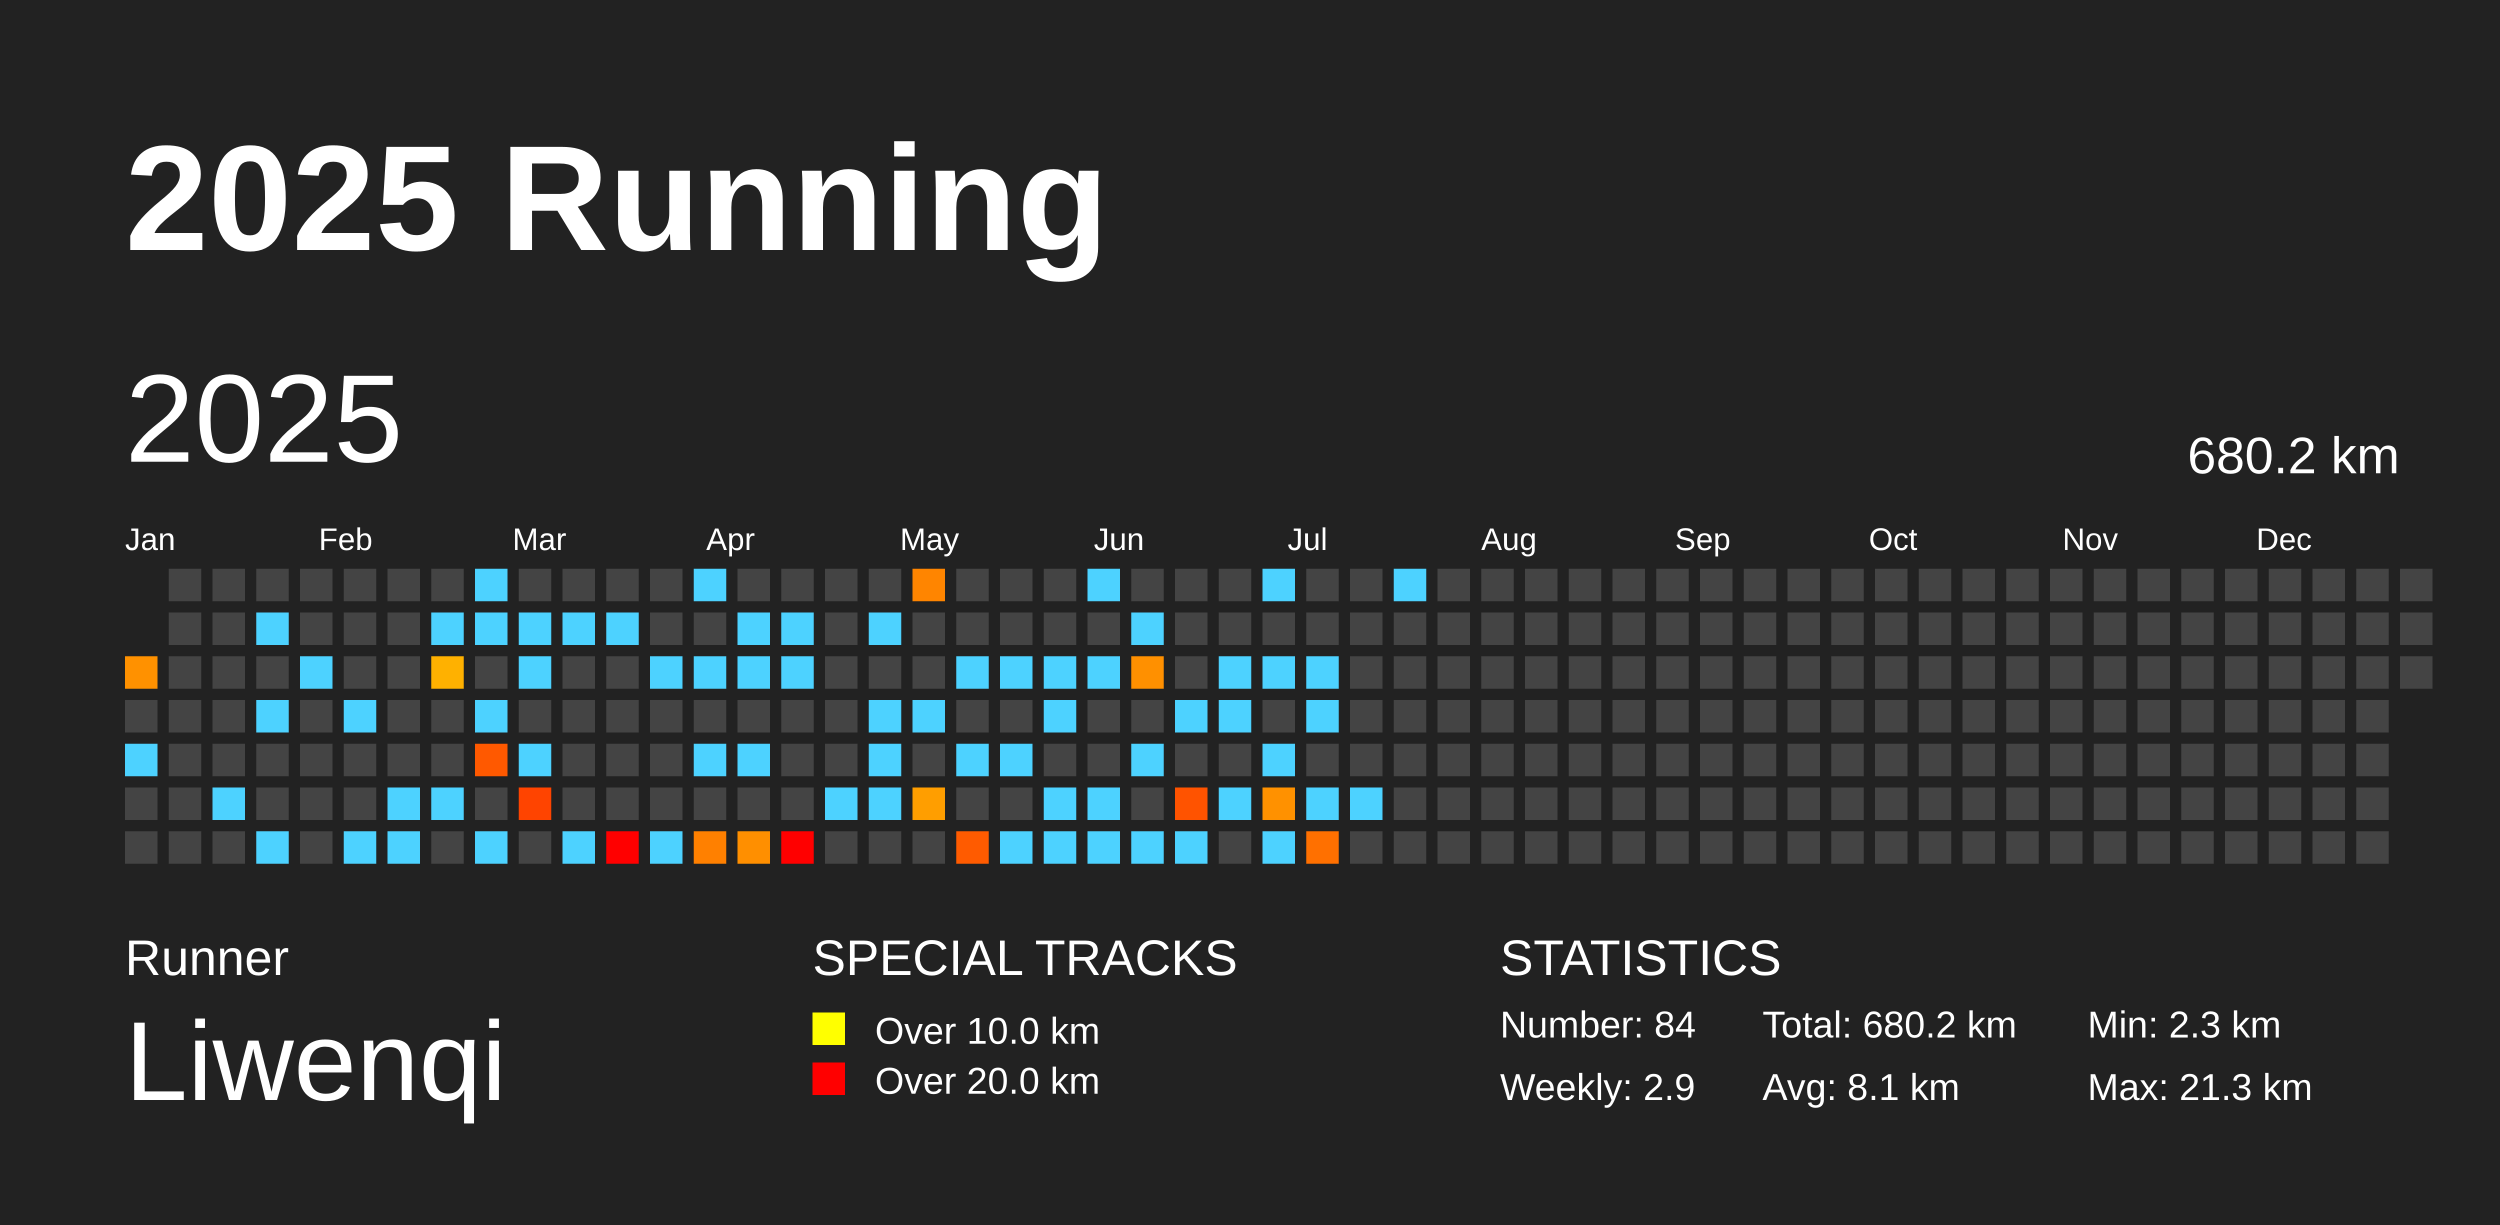
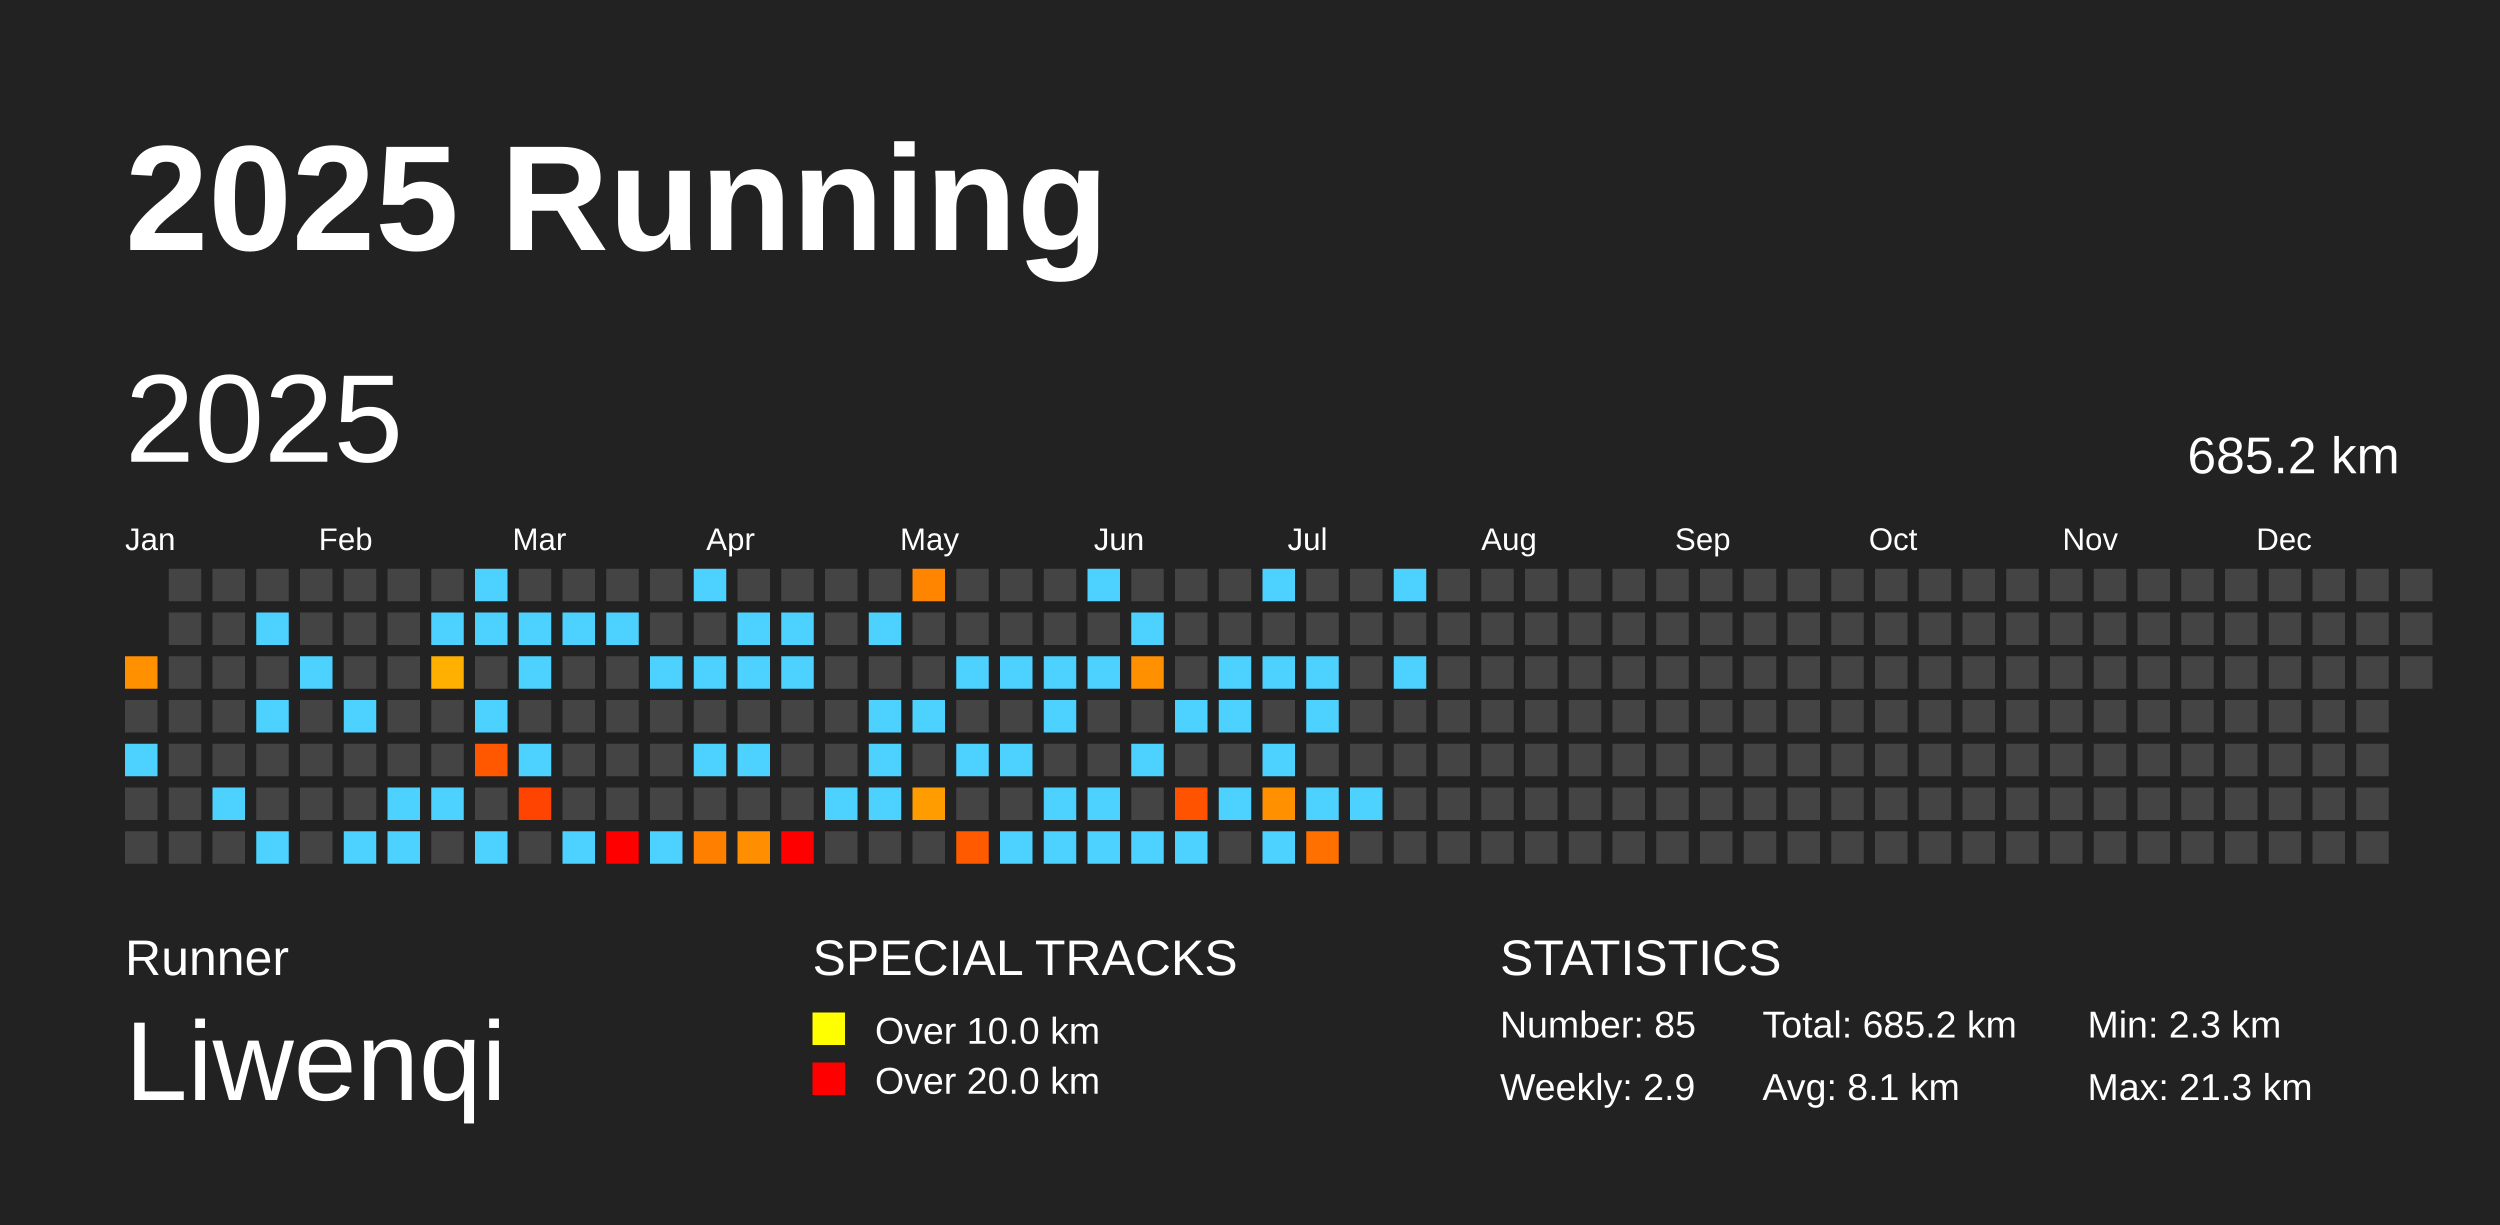
<svg xmlns="http://www.w3.org/2000/svg" baseProfile="full" height="98mm" version="1.1" viewBox="0,0,200,98" width="200mm">
  <defs />
  <rect fill="#222222" height="98" width="200" x="0" y="0" />
  <text fill="#FFFFFF" style="font-size:12px; font-family:Arial; font-weight:bold;" x="10" y="20">2025 Running</text>
  <text fill="#FFFFFF" style="font-size:4px; font-family:Arial" x="10" y="78">Runner</text>
  <text fill="#FFFFFF" style="font-size:9px; font-family:Arial" x="10" y="88">Liwenqi</text>
  <text fill="#FFFFFF" style="font-size:4px; font-family:Arial" x="65" y="78">SPECIAL TRACKS</text>
  <rect fill="yellow" height="2.6" width="2.6" x="65" y="81" />
  <text fill="#FFFFFF" style="font-size:3px; font-family:Arial" x="70" y="83.5">Over 10.0 km</text>
  <rect fill="red" height="2.6" width="2.6" x="65" y="85" />
  <text fill="#FFFFFF" style="font-size:3px; font-family:Arial" x="70" y="87.5">Over 20.0 km</text>
  <text fill="#FFFFFF" style="font-size:4px; font-family:Arial" x="120" y="78">STATISTICS</text>
-   <text fill="#FFFFFF" style="font-size:3px; font-family:Arial" x="120" y="83">Number: 84</text>
+   <text fill="#FFFFFF" style="font-size:3px; font-family:Arial" x="120" y="83">Number: 85</text>
  <text fill="#FFFFFF" style="font-size:3px; font-family:Arial" x="120" y="88">Weekly: 2.9</text>
-   <text fill="#FFFFFF" style="font-size:3px; font-family:Arial" x="141" y="83">Total: 680.2 km</text>
+   <text fill="#FFFFFF" style="font-size:3px; font-family:Arial" x="141" y="83">Total: 685.2 km</text>
  <text fill="#FFFFFF" style="font-size:3px; font-family:Arial" x="141" y="88">Avg: 8.1 km</text>
  <text fill="#FFFFFF" style="font-size:3px; font-family:Arial" x="167" y="83">Min: 2.3 km</text>
  <text fill="#FFFFFF" style="font-size:3px; font-family:Arial" x="167" y="88">Max: 21.3 km</text>
  <text dominant-baseline="hanging" fill="#FFFFFF" style="font-size:10.0px; font-family:Arial;" x="10" y="30">2025</text>
-   <text dominant-baseline="hanging" fill="#FFFFFF" style="font-size:4.125px; font-family:Arial;" x="175" y="35">680.2 km</text>
+   <text dominant-baseline="hanging" fill="#FFFFFF" style="font-size:4.125px; font-family:Arial;" x="175" y="35">685.2 km</text>
  <text fill="#FFFFFF" style="font-size:2.5px; font-family:Arial" x="10.0" y="44">Jan</text>
  <text fill="#FFFFFF" style="font-size:2.5px; font-family:Arial" x="25.5" y="44">Feb</text>
  <text fill="#FFFFFF" style="font-size:2.5px; font-family:Arial" x="41.0" y="44">Mar</text>
  <text fill="#FFFFFF" style="font-size:2.5px; font-family:Arial" x="56.5" y="44">Apr</text>
  <text fill="#FFFFFF" style="font-size:2.5px; font-family:Arial" x="72.0" y="44">May</text>
  <text fill="#FFFFFF" style="font-size:2.5px; font-family:Arial" x="87.5" y="44">Jun</text>
  <text fill="#FFFFFF" style="font-size:2.5px; font-family:Arial" x="103.0" y="44">Jul</text>
  <text fill="#FFFFFF" style="font-size:2.5px; font-family:Arial" x="118.5" y="44">Aug</text>
  <text fill="#FFFFFF" style="font-size:2.5px; font-family:Arial" x="134.0" y="44">Sep</text>
  <text fill="#FFFFFF" style="font-size:2.5px; font-family:Arial" x="149.5" y="44">Oct</text>
  <text fill="#FFFFFF" style="font-size:2.5px; font-family:Arial" x="165.0" y="44">Nov</text>
  <text fill="#FFFFFF" style="font-size:2.5px; font-family:Arial" x="180.5" y="44">Dec</text>
-   <rect fill="#ff9100" height="2.6" width="2.6" x="10.0" y="52.5" />
+   <rect fill="#ff9000" height="2.6" width="2.6" x="10.0" y="52.5" />
  <rect fill="#444444" height="2.6" width="2.6" x="10.0" y="56.0" />
  <rect fill="#4dd2ff" height="2.6" width="2.6" x="10.0" y="59.5" />
  <rect fill="#444444" height="2.6" width="2.6" x="10.0" y="63.0" />
  <rect fill="#444444" height="2.6" width="2.6" x="10.0" y="66.5" />
  <rect fill="#444444" height="2.6" width="2.6" x="13.5" y="45.5" />
  <rect fill="#444444" height="2.6" width="2.6" x="13.5" y="49.0" />
  <rect fill="#444444" height="2.6" width="2.6" x="13.5" y="52.5" />
  <rect fill="#444444" height="2.6" width="2.6" x="13.5" y="56.0" />
  <rect fill="#444444" height="2.6" width="2.6" x="13.5" y="59.5" />
  <rect fill="#444444" height="2.6" width="2.6" x="13.5" y="63.0" />
  <rect fill="#444444" height="2.6" width="2.6" x="13.5" y="66.5" />
  <rect fill="#444444" height="2.6" width="2.6" x="17.0" y="45.5" />
  <rect fill="#444444" height="2.6" width="2.6" x="17.0" y="49.0" />
  <rect fill="#444444" height="2.6" width="2.6" x="17.0" y="52.5" />
  <rect fill="#444444" height="2.6" width="2.6" x="17.0" y="56.0" />
  <rect fill="#444444" height="2.6" width="2.6" x="17.0" y="59.5" />
  <rect fill="#4dd2ff" height="2.6" width="2.6" x="17.0" y="63.0" />
  <rect fill="#444444" height="2.6" width="2.6" x="17.0" y="66.5" />
  <rect fill="#444444" height="2.6" width="2.6" x="20.5" y="45.5" />
  <rect fill="#4dd2ff" height="2.6" width="2.6" x="20.5" y="49.0" />
  <rect fill="#444444" height="2.6" width="2.6" x="20.5" y="52.5" />
  <rect fill="#4dd2ff" height="2.6" width="2.6" x="20.5" y="56.0" />
  <rect fill="#444444" height="2.6" width="2.6" x="20.5" y="59.5" />
  <rect fill="#444444" height="2.6" width="2.6" x="20.5" y="63.0" />
  <rect fill="#4dd2ff" height="2.6" width="2.6" x="20.5" y="66.5" />
  <rect fill="#444444" height="2.6" width="2.6" x="24.0" y="45.5" />
  <rect fill="#444444" height="2.6" width="2.6" x="24.0" y="49.0" />
  <rect fill="#4dd2ff" height="2.6" width="2.6" x="24.0" y="52.5" />
  <rect fill="#444444" height="2.6" width="2.6" x="24.0" y="56.0" />
  <rect fill="#444444" height="2.6" width="2.6" x="24.0" y="59.5" />
  <rect fill="#444444" height="2.6" width="2.6" x="24.0" y="63.0" />
  <rect fill="#444444" height="2.6" width="2.6" x="24.0" y="66.5" />
  <rect fill="#444444" height="2.6" width="2.6" x="27.5" y="45.5" />
  <rect fill="#444444" height="2.6" width="2.6" x="27.5" y="49.0" />
  <rect fill="#444444" height="2.6" width="2.6" x="27.5" y="52.5" />
  <rect fill="#4dd2ff" height="2.6" width="2.6" x="27.5" y="56.0" />
  <rect fill="#444444" height="2.6" width="2.6" x="27.5" y="59.5" />
  <rect fill="#444444" height="2.6" width="2.6" x="27.5" y="63.0" />
  <rect fill="#4dd2ff" height="2.6" width="2.6" x="27.5" y="66.5" />
  <rect fill="#444444" height="2.6" width="2.6" x="31.0" y="45.5" />
  <rect fill="#444444" height="2.6" width="2.6" x="31.0" y="49.0" />
  <rect fill="#444444" height="2.6" width="2.6" x="31.0" y="52.5" />
  <rect fill="#444444" height="2.6" width="2.6" x="31.0" y="56.0" />
  <rect fill="#444444" height="2.6" width="2.6" x="31.0" y="59.5" />
  <rect fill="#4dd2ff" height="2.6" width="2.6" x="31.0" y="63.0" />
  <rect fill="#4dd2ff" height="2.6" width="2.6" x="31.0" y="66.5" />
  <rect fill="#444444" height="2.6" width="2.6" x="34.5" y="45.5" />
  <rect fill="#4dd2ff" height="2.6" width="2.6" x="34.5" y="49.0" />
-   <rect fill="#ffb100" height="2.6" width="2.6" x="34.5" y="52.5" />
+   <rect fill="#ffb000" height="2.6" width="2.6" x="34.5" y="52.5" />
  <rect fill="#444444" height="2.6" width="2.6" x="34.5" y="56.0" />
  <rect fill="#444444" height="2.6" width="2.6" x="34.5" y="59.5" />
  <rect fill="#4dd2ff" height="2.6" width="2.6" x="34.5" y="63.0" />
  <rect fill="#444444" height="2.6" width="2.6" x="34.5" y="66.5" />
  <rect fill="#4dd2ff" height="2.6" width="2.6" x="38.0" y="45.5" />
  <rect fill="#4dd2ff" height="2.6" width="2.6" x="38.0" y="49.0" />
  <rect fill="#444444" height="2.6" width="2.6" x="38.0" y="52.5" />
  <rect fill="#4dd2ff" height="2.6" width="2.6" x="38.0" y="56.0" />
-   <rect fill="#ff5900" height="2.6" width="2.6" x="38.0" y="59.5" />
+   <rect fill="#ff5800" height="2.6" width="2.6" x="38.0" y="59.5" />
  <rect fill="#444444" height="2.6" width="2.6" x="38.0" y="63.0" />
  <rect fill="#4dd2ff" height="2.6" width="2.6" x="38.0" y="66.5" />
  <rect fill="#444444" height="2.6" width="2.6" x="41.5" y="45.5" />
  <rect fill="#4dd2ff" height="2.6" width="2.6" x="41.5" y="49.0" />
  <rect fill="#4dd2ff" height="2.6" width="2.6" x="41.5" y="52.5" />
  <rect fill="#444444" height="2.6" width="2.6" x="41.5" y="56.0" />
  <rect fill="#4dd2ff" height="2.6" width="2.6" x="41.5" y="59.5" />
-   <rect fill="#ff4400" height="2.6" width="2.6" x="41.5" y="63.0" />
+   <rect fill="#ff4300" height="2.6" width="2.6" x="41.5" y="63.0" />
  <rect fill="#444444" height="2.6" width="2.6" x="41.5" y="66.5" />
  <rect fill="#444444" height="2.6" width="2.6" x="45.0" y="45.5" />
  <rect fill="#4dd2ff" height="2.6" width="2.6" x="45.0" y="49.0" />
  <rect fill="#444444" height="2.6" width="2.6" x="45.0" y="52.5" />
  <rect fill="#444444" height="2.6" width="2.6" x="45.0" y="56.0" />
  <rect fill="#444444" height="2.6" width="2.6" x="45.0" y="59.5" />
  <rect fill="#444444" height="2.6" width="2.6" x="45.0" y="63.0" />
  <rect fill="#4dd2ff" height="2.6" width="2.6" x="45.0" y="66.5" />
  <rect fill="#444444" height="2.6" width="2.6" x="48.5" y="45.5" />
  <rect fill="#4dd2ff" height="2.6" width="2.6" x="48.5" y="49.0" />
  <rect fill="#444444" height="2.6" width="2.6" x="48.5" y="52.5" />
  <rect fill="#444444" height="2.6" width="2.6" x="48.5" y="56.0" />
  <rect fill="#444444" height="2.6" width="2.6" x="48.5" y="59.5" />
  <rect fill="#444444" height="2.6" width="2.6" x="48.5" y="63.0" />
  <rect fill="red" height="2.6" width="2.6" x="48.5" y="66.5" />
  <rect fill="#444444" height="2.6" width="2.6" x="52.0" y="45.5" />
  <rect fill="#444444" height="2.6" width="2.6" x="52.0" y="49.0" />
  <rect fill="#4dd2ff" height="2.6" width="2.6" x="52.0" y="52.5" />
  <rect fill="#444444" height="2.6" width="2.6" x="52.0" y="56.0" />
  <rect fill="#444444" height="2.6" width="2.6" x="52.0" y="59.5" />
  <rect fill="#444444" height="2.6" width="2.6" x="52.0" y="63.0" />
  <rect fill="#4dd2ff" height="2.6" width="2.6" x="52.0" y="66.5" />
  <rect fill="#4dd2ff" height="2.6" width="2.6" x="55.5" y="45.5" />
  <rect fill="#444444" height="2.6" width="2.6" x="55.5" y="49.0" />
  <rect fill="#4dd2ff" height="2.6" width="2.6" x="55.5" y="52.5" />
  <rect fill="#444444" height="2.6" width="2.6" x="55.5" y="56.0" />
  <rect fill="#4dd2ff" height="2.6" width="2.6" x="55.5" y="59.5" />
  <rect fill="#444444" height="2.6" width="2.6" x="55.5" y="63.0" />
-   <rect fill="#ff8000" height="2.6" width="2.6" x="55.5" y="66.5" />
+   <rect fill="#ff7f00" height="2.6" width="2.6" x="55.5" y="66.5" />
  <rect fill="#444444" height="2.6" width="2.6" x="59.0" y="45.5" />
  <rect fill="#4dd2ff" height="2.6" width="2.6" x="59.0" y="49.0" />
  <rect fill="#4dd2ff" height="2.6" width="2.6" x="59.0" y="52.5" />
  <rect fill="#444444" height="2.6" width="2.6" x="59.0" y="56.0" />
  <rect fill="#4dd2ff" height="2.6" width="2.6" x="59.0" y="59.5" />
  <rect fill="#444444" height="2.6" width="2.6" x="59.0" y="63.0" />
-   <rect fill="#ff8f00" height="2.6" width="2.6" x="59.0" y="66.5" />
+   <rect fill="#ff8e00" height="2.6" width="2.6" x="59.0" y="66.5" />
  <rect fill="#444444" height="2.6" width="2.6" x="62.5" y="45.5" />
  <rect fill="#4dd2ff" height="2.6" width="2.6" x="62.5" y="49.0" />
  <rect fill="#4dd2ff" height="2.6" width="2.6" x="62.5" y="52.5" />
  <rect fill="#444444" height="2.6" width="2.6" x="62.5" y="56.0" />
  <rect fill="#444444" height="2.6" width="2.6" x="62.5" y="59.5" />
  <rect fill="#444444" height="2.6" width="2.6" x="62.5" y="63.0" />
  <rect fill="red" height="2.6" width="2.6" x="62.5" y="66.5" />
  <rect fill="#444444" height="2.6" width="2.6" x="66.0" y="45.5" />
  <rect fill="#444444" height="2.6" width="2.6" x="66.0" y="49.0" />
  <rect fill="#444444" height="2.6" width="2.6" x="66.0" y="52.5" />
  <rect fill="#444444" height="2.6" width="2.6" x="66.0" y="56.0" />
  <rect fill="#444444" height="2.6" width="2.6" x="66.0" y="59.5" />
  <rect fill="#4dd2ff" height="2.6" width="2.6" x="66.0" y="63.0" />
  <rect fill="#444444" height="2.6" width="2.6" x="66.0" y="66.5" />
  <rect fill="#444444" height="2.6" width="2.6" x="69.5" y="45.5" />
  <rect fill="#4dd2ff" height="2.6" width="2.6" x="69.5" y="49.0" />
  <rect fill="#444444" height="2.6" width="2.6" x="69.5" y="52.5" />
  <rect fill="#4dd2ff" height="2.6" width="2.6" x="69.5" y="56.0" />
  <rect fill="#4dd2ff" height="2.6" width="2.6" x="69.5" y="59.5" />
  <rect fill="#4dd2ff" height="2.6" width="2.6" x="69.5" y="63.0" />
  <rect fill="#444444" height="2.6" width="2.6" x="69.5" y="66.5" />
-   <rect fill="#ff8500" height="2.6" width="2.6" x="73.0" y="45.5" />
+   <rect fill="#ff8400" height="2.6" width="2.6" x="73.0" y="45.5" />
  <rect fill="#444444" height="2.6" width="2.6" x="73.0" y="49.0" />
  <rect fill="#444444" height="2.6" width="2.6" x="73.0" y="52.5" />
  <rect fill="#4dd2ff" height="2.6" width="2.6" x="73.0" y="56.0" />
  <rect fill="#444444" height="2.6" width="2.6" x="73.0" y="59.5" />
-   <rect fill="#ff9e00" height="2.6" width="2.6" x="73.0" y="63.0" />
+   <rect fill="#ff9d00" height="2.6" width="2.6" x="73.0" y="63.0" />
  <rect fill="#444444" height="2.6" width="2.6" x="73.0" y="66.5" />
  <rect fill="#444444" height="2.6" width="2.6" x="76.5" y="45.5" />
  <rect fill="#444444" height="2.6" width="2.6" x="76.5" y="49.0" />
  <rect fill="#4dd2ff" height="2.6" width="2.6" x="76.5" y="52.5" />
  <rect fill="#444444" height="2.6" width="2.6" x="76.5" y="56.0" />
  <rect fill="#4dd2ff" height="2.6" width="2.6" x="76.5" y="59.5" />
  <rect fill="#444444" height="2.6" width="2.6" x="76.5" y="63.0" />
-   <rect fill="#ff5b00" height="2.6" width="2.6" x="76.5" y="66.5" />
+   <rect fill="#ff5a00" height="2.6" width="2.6" x="76.5" y="66.5" />
  <rect fill="#444444" height="2.6" width="2.6" x="80.0" y="45.5" />
  <rect fill="#444444" height="2.6" width="2.6" x="80.0" y="49.0" />
  <rect fill="#4dd2ff" height="2.6" width="2.6" x="80.0" y="52.5" />
  <rect fill="#444444" height="2.6" width="2.6" x="80.0" y="56.0" />
  <rect fill="#4dd2ff" height="2.6" width="2.6" x="80.0" y="59.5" />
  <rect fill="#444444" height="2.6" width="2.6" x="80.0" y="63.0" />
  <rect fill="#4dd2ff" height="2.6" width="2.6" x="80.0" y="66.5" />
  <rect fill="#444444" height="2.6" width="2.6" x="83.5" y="45.5" />
  <rect fill="#444444" height="2.6" width="2.6" x="83.5" y="49.0" />
  <rect fill="#4dd2ff" height="2.6" width="2.6" x="83.5" y="52.5" />
  <rect fill="#4dd2ff" height="2.6" width="2.6" x="83.5" y="56.0" />
  <rect fill="#444444" height="2.6" width="2.6" x="83.5" y="59.5" />
  <rect fill="#4dd2ff" height="2.6" width="2.6" x="83.5" y="63.0" />
  <rect fill="#4dd2ff" height="2.6" width="2.6" x="83.5" y="66.5" />
  <rect fill="#4dd2ff" height="2.6" width="2.6" x="87.0" y="45.5" />
  <rect fill="#444444" height="2.6" width="2.6" x="87.0" y="49.0" />
  <rect fill="#4dd2ff" height="2.6" width="2.6" x="87.0" y="52.5" />
  <rect fill="#444444" height="2.6" width="2.6" x="87.0" y="56.0" />
  <rect fill="#444444" height="2.6" width="2.6" x="87.0" y="59.5" />
  <rect fill="#4dd2ff" height="2.6" width="2.6" x="87.0" y="63.0" />
  <rect fill="#4dd2ff" height="2.6" width="2.6" x="87.0" y="66.5" />
  <rect fill="#444444" height="2.6" width="2.6" x="90.5" y="45.5" />
  <rect fill="#4dd2ff" height="2.6" width="2.6" x="90.5" y="49.0" />
  <rect fill="#ff9000" height="2.6" width="2.6" x="90.5" y="52.5" />
  <rect fill="#444444" height="2.6" width="2.6" x="90.5" y="56.0" />
  <rect fill="#4dd2ff" height="2.6" width="2.6" x="90.5" y="59.5" />
  <rect fill="#444444" height="2.6" width="2.6" x="90.5" y="63.0" />
  <rect fill="#4dd2ff" height="2.6" width="2.6" x="90.5" y="66.5" />
  <rect fill="#444444" height="2.6" width="2.6" x="94.0" y="45.5" />
  <rect fill="#444444" height="2.6" width="2.6" x="94.0" y="49.0" />
  <rect fill="#444444" height="2.6" width="2.6" x="94.0" y="52.5" />
  <rect fill="#4dd2ff" height="2.6" width="2.6" x="94.0" y="56.0" />
  <rect fill="#444444" height="2.6" width="2.6" x="94.0" y="59.5" />
  <rect fill="#ff5300" height="2.6" width="2.6" x="94.0" y="63.0" />
  <rect fill="#4dd2ff" height="2.6" width="2.6" x="94.0" y="66.5" />
  <rect fill="#444444" height="2.6" width="2.6" x="97.5" y="45.5" />
  <rect fill="#444444" height="2.6" width="2.6" x="97.5" y="49.0" />
  <rect fill="#4dd2ff" height="2.6" width="2.6" x="97.5" y="52.5" />
  <rect fill="#4dd2ff" height="2.6" width="2.6" x="97.5" y="56.0" />
  <rect fill="#444444" height="2.6" width="2.6" x="97.5" y="59.5" />
  <rect fill="#4dd2ff" height="2.6" width="2.6" x="97.5" y="63.0" />
  <rect fill="#444444" height="2.6" width="2.6" x="97.5" y="66.5" />
  <rect fill="#4dd2ff" height="2.6" width="2.6" x="101.0" y="45.5" />
  <rect fill="#444444" height="2.6" width="2.6" x="101.0" y="49.0" />
  <rect fill="#4dd2ff" height="2.6" width="2.6" x="101.0" y="52.5" />
  <rect fill="#444444" height="2.6" width="2.6" x="101.0" y="56.0" />
  <rect fill="#4dd2ff" height="2.6" width="2.6" x="101.0" y="59.5" />
-   <rect fill="#ff9100" height="2.6" width="2.6" x="101.0" y="63.0" />
+   <rect fill="#ff9000" height="2.6" width="2.6" x="101.0" y="63.0" />
  <rect fill="#4dd2ff" height="2.6" width="2.6" x="101.0" y="66.5" />
  <rect fill="#444444" height="2.6" width="2.6" x="104.5" y="45.5" />
  <rect fill="#444444" height="2.6" width="2.6" x="104.5" y="49.0" />
  <rect fill="#4dd2ff" height="2.6" width="2.6" x="104.5" y="52.5" />
  <rect fill="#4dd2ff" height="2.6" width="2.6" x="104.5" y="56.0" />
  <rect fill="#444444" height="2.6" width="2.6" x="104.5" y="59.5" />
  <rect fill="#4dd2ff" height="2.6" width="2.6" x="104.5" y="63.0" />
  <rect fill="#ff7000" height="2.6" width="2.6" x="104.5" y="66.5" />
  <rect fill="#444444" height="2.6" width="2.6" x="108.0" y="45.5" />
  <rect fill="#444444" height="2.6" width="2.6" x="108.0" y="49.0" />
  <rect fill="#444444" height="2.6" width="2.6" x="108.0" y="52.5" />
  <rect fill="#444444" height="2.6" width="2.6" x="108.0" y="56.0" />
  <rect fill="#444444" height="2.6" width="2.6" x="108.0" y="59.5" />
  <rect fill="#4dd2ff" height="2.6" width="2.6" x="108.0" y="63.0" />
  <rect fill="#444444" height="2.6" width="2.6" x="108.0" y="66.5" />
  <rect fill="#4dd2ff" height="2.6" width="2.6" x="111.5" y="45.5" />
  <rect fill="#444444" height="2.6" width="2.6" x="111.5" y="49.0" />
-   <rect fill="#444444" height="2.6" width="2.6" x="111.5" y="52.5" />
+   <rect fill="#4dd2ff" height="2.6" width="2.6" x="111.5" y="52.5" />
  <rect fill="#444444" height="2.6" width="2.6" x="111.5" y="56.0" />
  <rect fill="#444444" height="2.6" width="2.6" x="111.5" y="59.5" />
  <rect fill="#444444" height="2.6" width="2.6" x="111.5" y="63.0" />
  <rect fill="#444444" height="2.6" width="2.6" x="111.5" y="66.5" />
  <rect fill="#444444" height="2.6" width="2.6" x="115.0" y="45.5" />
  <rect fill="#444444" height="2.6" width="2.6" x="115.0" y="49.0" />
  <rect fill="#444444" height="2.6" width="2.6" x="115.0" y="52.5" />
  <rect fill="#444444" height="2.6" width="2.6" x="115.0" y="56.0" />
  <rect fill="#444444" height="2.6" width="2.6" x="115.0" y="59.5" />
  <rect fill="#444444" height="2.6" width="2.6" x="115.0" y="63.0" />
  <rect fill="#444444" height="2.6" width="2.6" x="115.0" y="66.5" />
  <rect fill="#444444" height="2.6" width="2.6" x="118.5" y="45.5" />
  <rect fill="#444444" height="2.6" width="2.6" x="118.5" y="49.0" />
  <rect fill="#444444" height="2.6" width="2.6" x="118.5" y="52.5" />
  <rect fill="#444444" height="2.6" width="2.6" x="118.5" y="56.0" />
  <rect fill="#444444" height="2.6" width="2.6" x="118.5" y="59.5" />
  <rect fill="#444444" height="2.6" width="2.6" x="118.5" y="63.0" />
  <rect fill="#444444" height="2.6" width="2.6" x="118.5" y="66.5" />
  <rect fill="#444444" height="2.6" width="2.6" x="122.0" y="45.5" />
  <rect fill="#444444" height="2.6" width="2.6" x="122.0" y="49.0" />
  <rect fill="#444444" height="2.6" width="2.6" x="122.0" y="52.5" />
  <rect fill="#444444" height="2.6" width="2.6" x="122.0" y="56.0" />
  <rect fill="#444444" height="2.6" width="2.6" x="122.0" y="59.5" />
  <rect fill="#444444" height="2.6" width="2.6" x="122.0" y="63.0" />
  <rect fill="#444444" height="2.6" width="2.6" x="122.0" y="66.5" />
  <rect fill="#444444" height="2.6" width="2.6" x="125.5" y="45.5" />
  <rect fill="#444444" height="2.6" width="2.6" x="125.5" y="49.0" />
  <rect fill="#444444" height="2.6" width="2.6" x="125.5" y="52.5" />
  <rect fill="#444444" height="2.6" width="2.6" x="125.5" y="56.0" />
  <rect fill="#444444" height="2.6" width="2.6" x="125.5" y="59.5" />
  <rect fill="#444444" height="2.6" width="2.6" x="125.5" y="63.0" />
  <rect fill="#444444" height="2.6" width="2.6" x="125.5" y="66.5" />
  <rect fill="#444444" height="2.6" width="2.6" x="129.0" y="45.5" />
  <rect fill="#444444" height="2.6" width="2.6" x="129.0" y="49.0" />
  <rect fill="#444444" height="2.6" width="2.6" x="129.0" y="52.5" />
  <rect fill="#444444" height="2.6" width="2.6" x="129.0" y="56.0" />
  <rect fill="#444444" height="2.6" width="2.6" x="129.0" y="59.5" />
  <rect fill="#444444" height="2.6" width="2.6" x="129.0" y="63.0" />
  <rect fill="#444444" height="2.6" width="2.6" x="129.0" y="66.5" />
  <rect fill="#444444" height="2.6" width="2.6" x="132.5" y="45.5" />
  <rect fill="#444444" height="2.6" width="2.6" x="132.5" y="49.0" />
  <rect fill="#444444" height="2.6" width="2.6" x="132.5" y="52.5" />
  <rect fill="#444444" height="2.6" width="2.6" x="132.5" y="56.0" />
  <rect fill="#444444" height="2.6" width="2.6" x="132.5" y="59.5" />
  <rect fill="#444444" height="2.6" width="2.6" x="132.5" y="63.0" />
  <rect fill="#444444" height="2.6" width="2.6" x="132.5" y="66.5" />
  <rect fill="#444444" height="2.6" width="2.6" x="136.0" y="45.5" />
  <rect fill="#444444" height="2.6" width="2.6" x="136.0" y="49.0" />
  <rect fill="#444444" height="2.6" width="2.6" x="136.0" y="52.5" />
  <rect fill="#444444" height="2.6" width="2.6" x="136.0" y="56.0" />
  <rect fill="#444444" height="2.6" width="2.6" x="136.0" y="59.5" />
  <rect fill="#444444" height="2.6" width="2.6" x="136.0" y="63.0" />
  <rect fill="#444444" height="2.6" width="2.6" x="136.0" y="66.5" />
  <rect fill="#444444" height="2.6" width="2.6" x="139.5" y="45.5" />
  <rect fill="#444444" height="2.6" width="2.6" x="139.5" y="49.0" />
  <rect fill="#444444" height="2.6" width="2.6" x="139.5" y="52.5" />
  <rect fill="#444444" height="2.6" width="2.6" x="139.5" y="56.0" />
  <rect fill="#444444" height="2.6" width="2.6" x="139.5" y="59.5" />
  <rect fill="#444444" height="2.6" width="2.6" x="139.5" y="63.0" />
  <rect fill="#444444" height="2.6" width="2.6" x="139.5" y="66.5" />
  <rect fill="#444444" height="2.6" width="2.6" x="143.0" y="45.5" />
  <rect fill="#444444" height="2.6" width="2.6" x="143.0" y="49.0" />
  <rect fill="#444444" height="2.6" width="2.6" x="143.0" y="52.5" />
  <rect fill="#444444" height="2.6" width="2.6" x="143.0" y="56.0" />
  <rect fill="#444444" height="2.6" width="2.6" x="143.0" y="59.5" />
  <rect fill="#444444" height="2.6" width="2.6" x="143.0" y="63.0" />
  <rect fill="#444444" height="2.6" width="2.6" x="143.0" y="66.5" />
  <rect fill="#444444" height="2.6" width="2.6" x="146.5" y="45.5" />
  <rect fill="#444444" height="2.6" width="2.6" x="146.5" y="49.0" />
  <rect fill="#444444" height="2.6" width="2.6" x="146.5" y="52.5" />
  <rect fill="#444444" height="2.6" width="2.6" x="146.5" y="56.0" />
  <rect fill="#444444" height="2.6" width="2.6" x="146.5" y="59.5" />
  <rect fill="#444444" height="2.6" width="2.6" x="146.5" y="63.0" />
  <rect fill="#444444" height="2.6" width="2.6" x="146.5" y="66.5" />
  <rect fill="#444444" height="2.6" width="2.6" x="150.0" y="45.5" />
  <rect fill="#444444" height="2.6" width="2.6" x="150.0" y="49.0" />
  <rect fill="#444444" height="2.6" width="2.6" x="150.0" y="52.5" />
  <rect fill="#444444" height="2.6" width="2.6" x="150.0" y="56.0" />
  <rect fill="#444444" height="2.6" width="2.6" x="150.0" y="59.5" />
  <rect fill="#444444" height="2.6" width="2.6" x="150.0" y="63.0" />
  <rect fill="#444444" height="2.6" width="2.6" x="150.0" y="66.5" />
  <rect fill="#444444" height="2.6" width="2.6" x="153.5" y="45.5" />
  <rect fill="#444444" height="2.6" width="2.6" x="153.5" y="49.0" />
  <rect fill="#444444" height="2.6" width="2.6" x="153.5" y="52.5" />
  <rect fill="#444444" height="2.6" width="2.6" x="153.5" y="56.0" />
  <rect fill="#444444" height="2.6" width="2.6" x="153.5" y="59.5" />
  <rect fill="#444444" height="2.6" width="2.6" x="153.5" y="63.0" />
  <rect fill="#444444" height="2.6" width="2.6" x="153.5" y="66.5" />
  <rect fill="#444444" height="2.6" width="2.6" x="157.0" y="45.5" />
  <rect fill="#444444" height="2.6" width="2.6" x="157.0" y="49.0" />
  <rect fill="#444444" height="2.6" width="2.6" x="157.0" y="52.5" />
  <rect fill="#444444" height="2.6" width="2.6" x="157.0" y="56.0" />
  <rect fill="#444444" height="2.6" width="2.6" x="157.0" y="59.5" />
  <rect fill="#444444" height="2.6" width="2.6" x="157.0" y="63.0" />
  <rect fill="#444444" height="2.6" width="2.6" x="157.0" y="66.5" />
  <rect fill="#444444" height="2.6" width="2.6" x="160.5" y="45.5" />
  <rect fill="#444444" height="2.6" width="2.6" x="160.5" y="49.0" />
  <rect fill="#444444" height="2.6" width="2.6" x="160.5" y="52.5" />
  <rect fill="#444444" height="2.6" width="2.6" x="160.5" y="56.0" />
  <rect fill="#444444" height="2.6" width="2.6" x="160.5" y="59.5" />
  <rect fill="#444444" height="2.6" width="2.6" x="160.5" y="63.0" />
  <rect fill="#444444" height="2.6" width="2.6" x="160.5" y="66.5" />
  <rect fill="#444444" height="2.6" width="2.6" x="164.0" y="45.5" />
  <rect fill="#444444" height="2.6" width="2.6" x="164.0" y="49.0" />
  <rect fill="#444444" height="2.6" width="2.6" x="164.0" y="52.5" />
  <rect fill="#444444" height="2.6" width="2.6" x="164.0" y="56.0" />
  <rect fill="#444444" height="2.6" width="2.6" x="164.0" y="59.5" />
  <rect fill="#444444" height="2.6" width="2.6" x="164.0" y="63.0" />
  <rect fill="#444444" height="2.6" width="2.6" x="164.0" y="66.5" />
  <rect fill="#444444" height="2.6" width="2.6" x="167.5" y="45.5" />
  <rect fill="#444444" height="2.6" width="2.6" x="167.5" y="49.0" />
  <rect fill="#444444" height="2.6" width="2.6" x="167.5" y="52.5" />
  <rect fill="#444444" height="2.6" width="2.6" x="167.5" y="56.0" />
  <rect fill="#444444" height="2.6" width="2.6" x="167.5" y="59.5" />
  <rect fill="#444444" height="2.6" width="2.6" x="167.5" y="63.0" />
  <rect fill="#444444" height="2.6" width="2.6" x="167.5" y="66.5" />
  <rect fill="#444444" height="2.6" width="2.6" x="171.0" y="45.5" />
  <rect fill="#444444" height="2.6" width="2.6" x="171.0" y="49.0" />
  <rect fill="#444444" height="2.6" width="2.6" x="171.0" y="52.5" />
  <rect fill="#444444" height="2.6" width="2.6" x="171.0" y="56.0" />
  <rect fill="#444444" height="2.6" width="2.6" x="171.0" y="59.5" />
  <rect fill="#444444" height="2.6" width="2.6" x="171.0" y="63.0" />
  <rect fill="#444444" height="2.6" width="2.6" x="171.0" y="66.5" />
  <rect fill="#444444" height="2.6" width="2.6" x="174.5" y="45.5" />
  <rect fill="#444444" height="2.6" width="2.6" x="174.5" y="49.0" />
  <rect fill="#444444" height="2.6" width="2.6" x="174.5" y="52.5" />
  <rect fill="#444444" height="2.6" width="2.6" x="174.5" y="56.0" />
  <rect fill="#444444" height="2.6" width="2.6" x="174.5" y="59.5" />
  <rect fill="#444444" height="2.6" width="2.6" x="174.5" y="63.0" />
  <rect fill="#444444" height="2.6" width="2.6" x="174.5" y="66.5" />
  <rect fill="#444444" height="2.6" width="2.6" x="178.0" y="45.5" />
  <rect fill="#444444" height="2.6" width="2.6" x="178.0" y="49.0" />
  <rect fill="#444444" height="2.6" width="2.6" x="178.0" y="52.5" />
  <rect fill="#444444" height="2.6" width="2.6" x="178.0" y="56.0" />
  <rect fill="#444444" height="2.6" width="2.6" x="178.0" y="59.5" />
  <rect fill="#444444" height="2.6" width="2.6" x="178.0" y="63.0" />
  <rect fill="#444444" height="2.6" width="2.6" x="178.0" y="66.5" />
  <rect fill="#444444" height="2.6" width="2.6" x="181.5" y="45.5" />
  <rect fill="#444444" height="2.6" width="2.6" x="181.5" y="49.0" />
  <rect fill="#444444" height="2.6" width="2.6" x="181.5" y="52.5" />
  <rect fill="#444444" height="2.6" width="2.6" x="181.5" y="56.0" />
  <rect fill="#444444" height="2.6" width="2.6" x="181.5" y="59.5" />
  <rect fill="#444444" height="2.6" width="2.6" x="181.5" y="63.0" />
  <rect fill="#444444" height="2.6" width="2.6" x="181.5" y="66.5" />
  <rect fill="#444444" height="2.6" width="2.6" x="185.0" y="45.5" />
  <rect fill="#444444" height="2.6" width="2.6" x="185.0" y="49.0" />
  <rect fill="#444444" height="2.6" width="2.6" x="185.0" y="52.5" />
  <rect fill="#444444" height="2.6" width="2.6" x="185.0" y="56.0" />
  <rect fill="#444444" height="2.6" width="2.6" x="185.0" y="59.5" />
  <rect fill="#444444" height="2.6" width="2.6" x="185.0" y="63.0" />
  <rect fill="#444444" height="2.6" width="2.6" x="185.0" y="66.5" />
  <rect fill="#444444" height="2.6" width="2.6" x="188.5" y="45.5" />
  <rect fill="#444444" height="2.6" width="2.6" x="188.5" y="49.0" />
  <rect fill="#444444" height="2.6" width="2.6" x="188.5" y="52.5" />
  <rect fill="#444444" height="2.6" width="2.6" x="188.5" y="56.0" />
  <rect fill="#444444" height="2.6" width="2.6" x="188.5" y="59.5" />
  <rect fill="#444444" height="2.6" width="2.6" x="188.5" y="63.0" />
  <rect fill="#444444" height="2.6" width="2.6" x="188.5" y="66.5" />
  <rect fill="#444444" height="2.6" width="2.6" x="192.0" y="45.5" />
  <rect fill="#444444" height="2.6" width="2.6" x="192.0" y="49.0" />
  <rect fill="#444444" height="2.6" width="2.6" x="192.0" y="52.5" />
</svg>
